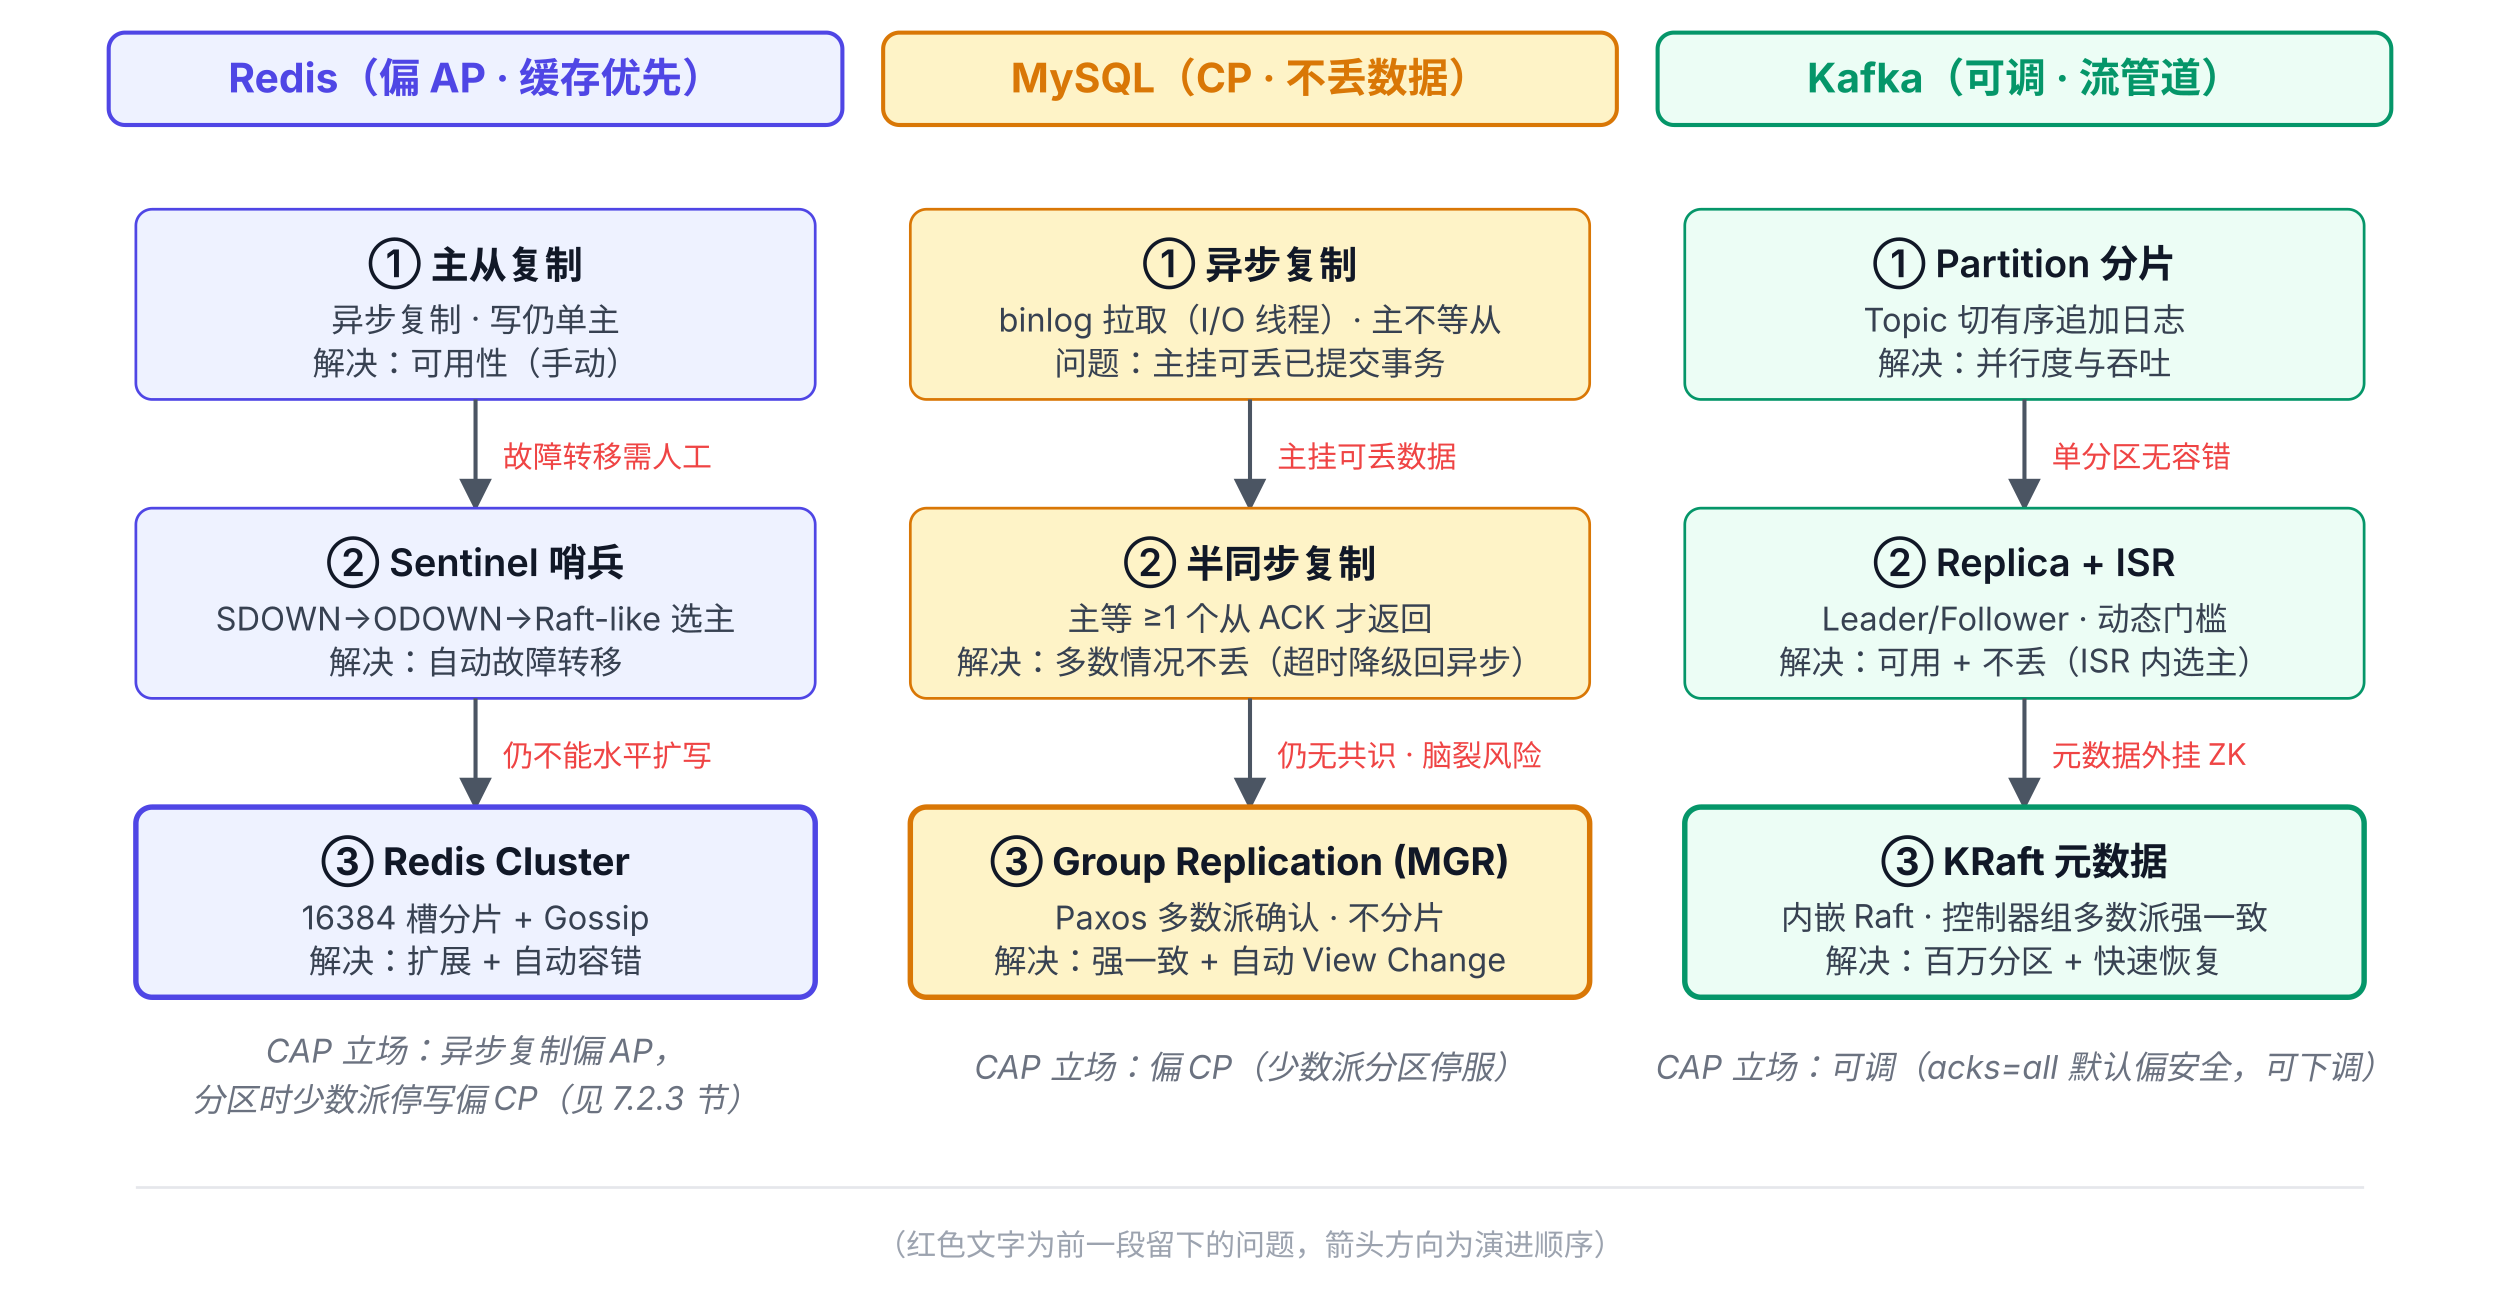
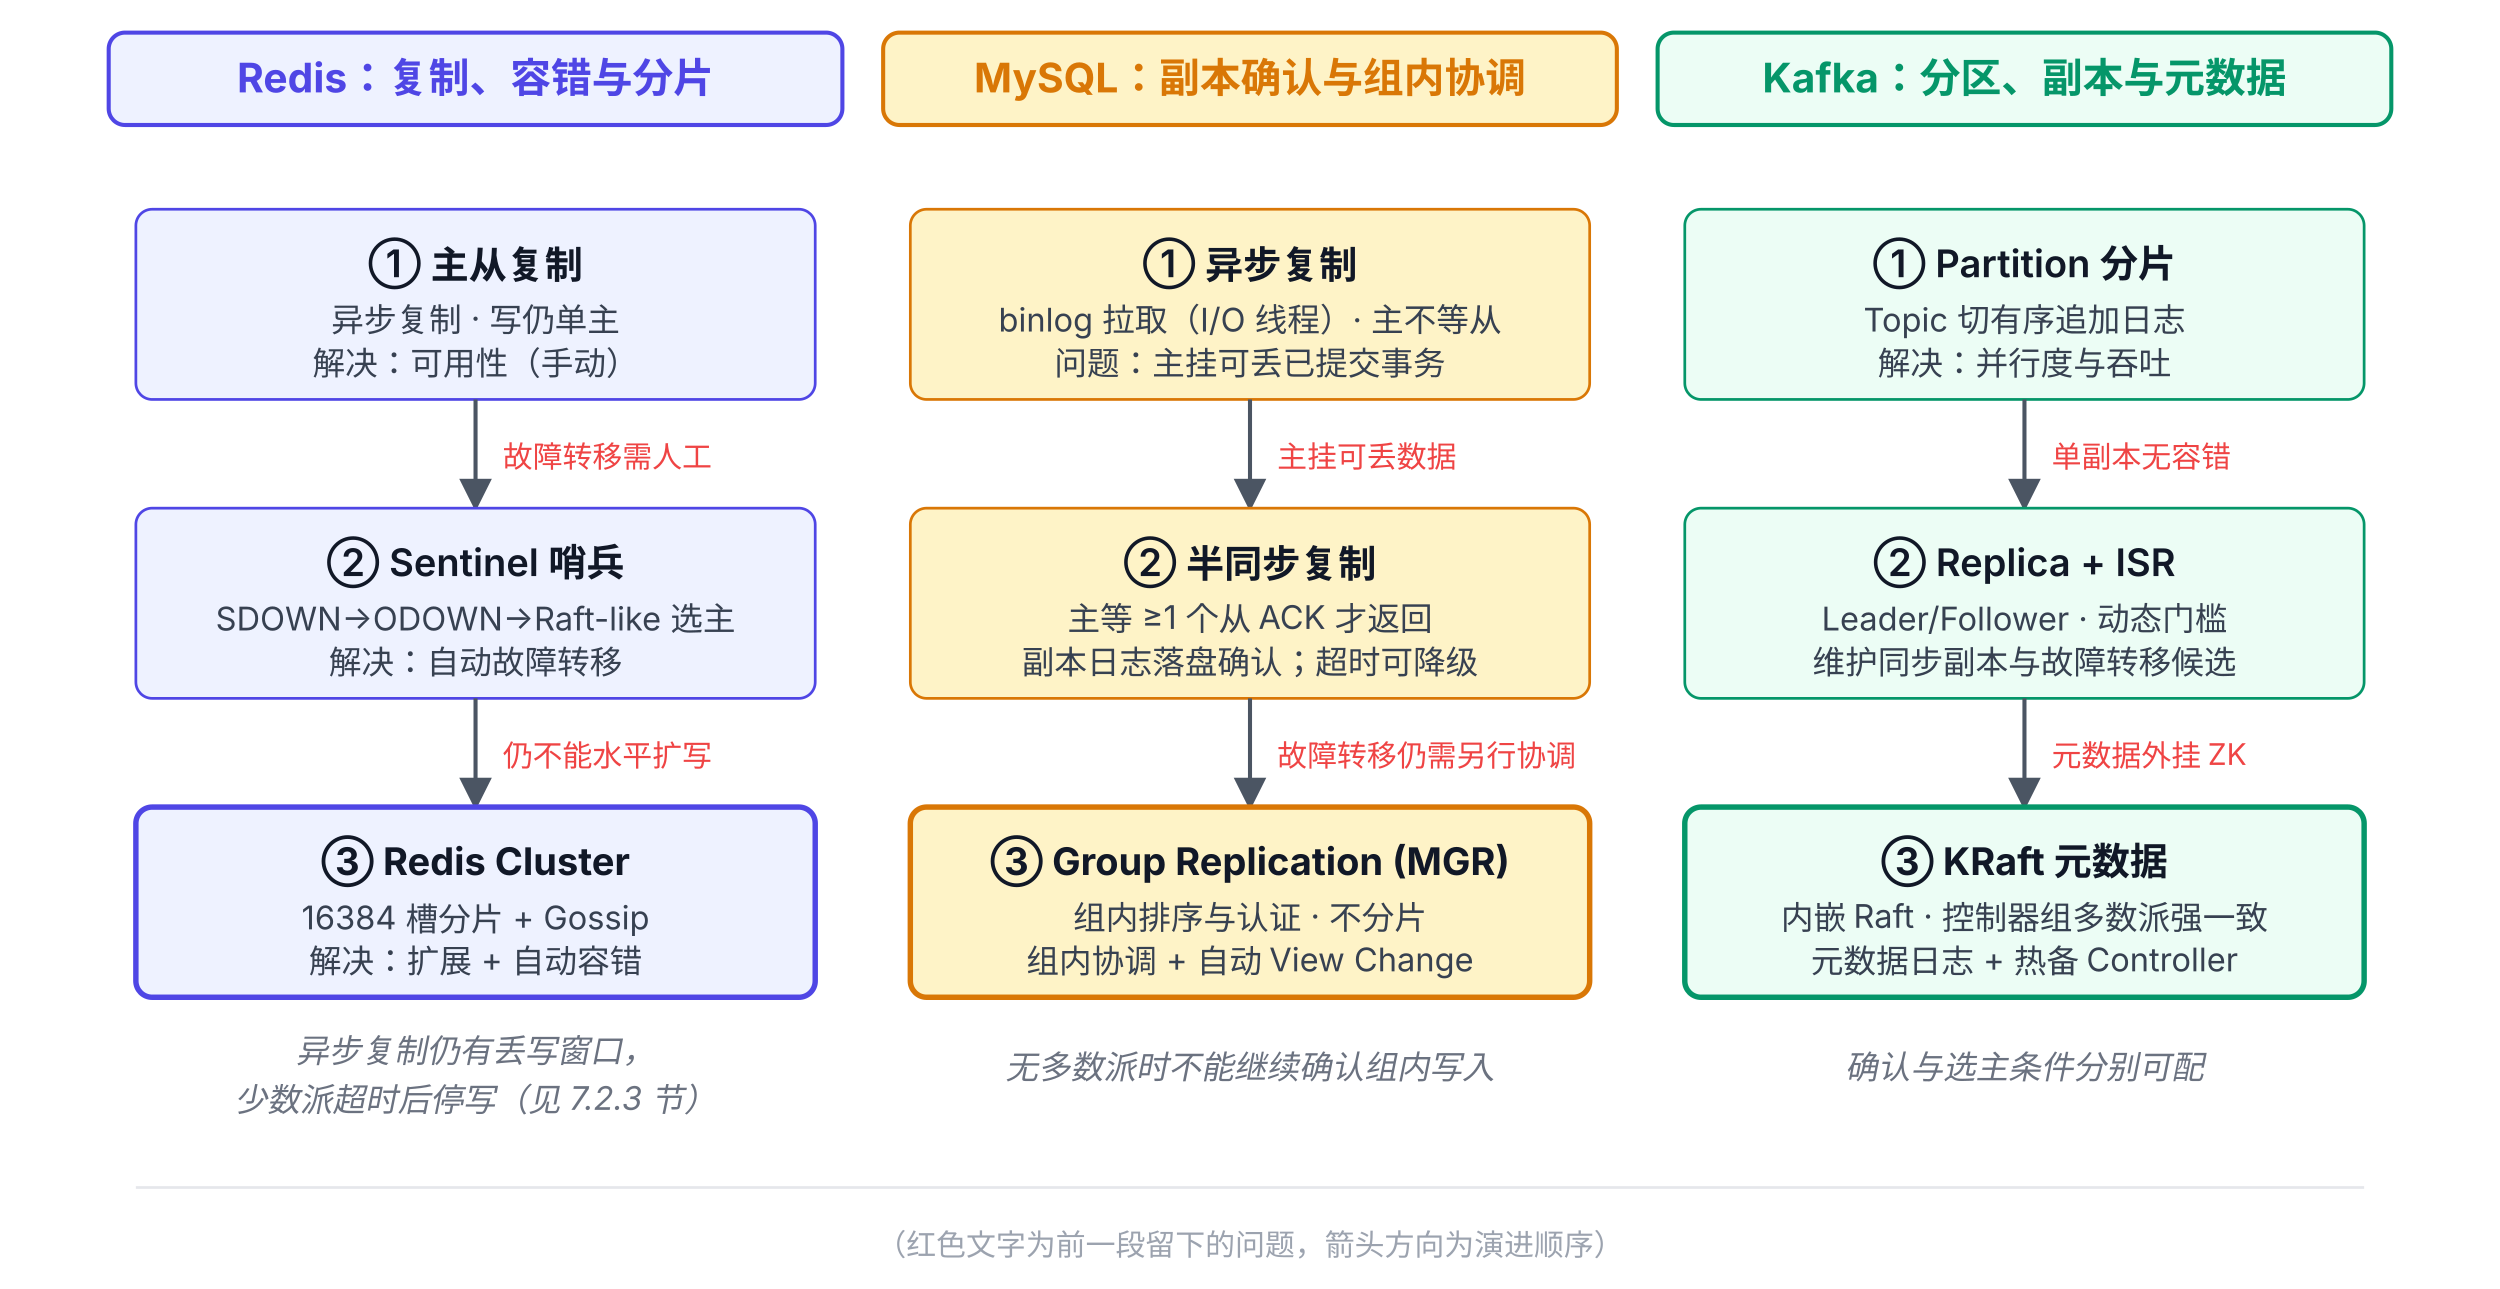
<svg xmlns="http://www.w3.org/2000/svg" viewBox="0 58 920 474" font-family="system-ui, -apple-system, 'PingFang SC', 'Microsoft YaHei', sans-serif">
  <defs>
    <marker id="arrow-gray" viewBox="0 0 10 10" refX="9" refY="5" markerWidth="8" markerHeight="8" orient="auto-start-reverse">
      <path d="M0,0 L10,5 L0,10 z" fill="#4B5563" />
    </marker>
  </defs>
  <rect x="40" y="70" width="270" height="34" rx="6" fill="#EEF2FF" stroke="#4F46E5" stroke-width="1.5" />
-   <text x="175" y="92" text-anchor="middle" font-size="15" font-weight="700" fill="#4F46E5">Redis（偏 AP · 缓存优先）</text>
+   <text x="175" y="92" text-anchor="middle" font-size="15" font-weight="700" fill="#4F46E5">Redis：复制、容错与分片</text>
  <rect x="325" y="70" width="270" height="34" rx="6" fill="#FEF3C7" stroke="#D97706" stroke-width="1.5" />
-   <text x="460" y="92" text-anchor="middle" font-size="15" font-weight="700" fill="#D97706">MySQL（CP · 不丢数据）</text>
+   <text x="460" y="92" text-anchor="middle" font-size="15" font-weight="700" fill="#D97706">MySQL：副本确认与组内协调</text>
  <rect x="610" y="70" width="270" height="34" rx="6" fill="#ECFDF5" stroke="#059669" stroke-width="1.5" />
-   <text x="745" y="92" text-anchor="middle" font-size="15" font-weight="700" fill="#059669">Kafka（可调 · 流管道）</text>
+   <text x="745" y="92" text-anchor="middle" font-size="15" font-weight="700" fill="#059669">Kafka：分区、副本与元数据</text>
  <rect x="50" y="135" width="250" height="70" rx="6" fill="#EEF2FF" stroke="#4F46E5" />
  <text x="175" y="160" text-anchor="middle" font-size="14" font-weight="600" fill="#111827">① 主从复制</text>
  <text x="175" y="180" text-anchor="middle" font-size="12" fill="#374151">异步复制 · 写仍单主</text>
  <text x="175" y="196" text-anchor="middle" font-size="12" fill="#374151">解决：可用性（手动）</text>
  <line x1="175" y1="205" x2="175" y2="245" stroke="#4B5563" stroke-width="1.5" marker-end="url(#arrow-gray)" />
  <text x="185" y="230" font-size="11" fill="#EF4444">故障转移需人工</text>
  <rect x="50" y="245" width="250" height="70" rx="6" fill="#EEF2FF" stroke="#4F46E5" />
  <text x="175" y="270" text-anchor="middle" font-size="14" font-weight="600" fill="#111827">② Sentinel 哨兵</text>
  <text x="175" y="290" text-anchor="middle" font-size="12" fill="#374151">SDOWN→ODOWN→Raft-like 选主</text>
  <text x="175" y="306" text-anchor="middle" font-size="12" fill="#374151">解决：自动故障转移</text>
  <line x1="175" y1="315" x2="175" y2="355" stroke="#4B5563" stroke-width="1.5" marker-end="url(#arrow-gray)" />
  <text x="185" y="340" font-size="11" fill="#EF4444">仍不能水平扩写</text>
  <rect x="50" y="355" width="250" height="70" rx="6" fill="#EEF2FF" stroke="#4F46E5" stroke-width="2" />
  <text x="175" y="380" text-anchor="middle" font-size="14" font-weight="700" fill="#111827">③ Redis Cluster</text>
  <text x="175" y="400" text-anchor="middle" font-size="12" fill="#374151">16384 槽分片 + Gossip</text>
  <text x="175" y="416" text-anchor="middle" font-size="12" fill="#374151">解决：扩展 + 自动容错</text>
-   <text x="175" y="449" text-anchor="middle" font-size="12" font-style="italic" fill="#6B7280">CAP 立场：异步复制偏 AP，</text>
-   <text x="175" y="467" text-anchor="middle" font-size="12" font-style="italic" fill="#6B7280">分区时少数派停写偏 CP（见 7.2.3 节）</text>
+   <text x="175" y="449" text-anchor="middle" font-size="12" font-style="italic" fill="#6B7280">异步复制仍有丢写窗口，</text>
+   <text x="175" y="467" text-anchor="middle" font-size="12" font-style="italic" fill="#6B7280">少数派超时后停写（见 7.2.3 节）</text>
  <rect x="335" y="135" width="250" height="70" rx="6" fill="#FEF3C7" stroke="#D97706" />
  <text x="460" y="160" text-anchor="middle" font-size="14" font-weight="600" fill="#111827">① 异步复制</text>
  <text x="460" y="180" text-anchor="middle" font-size="12" fill="#374151">binlog 拉取（I/O 线程）· 主不等从</text>
  <text x="460" y="196" text-anchor="middle" font-size="12" fill="#374151">问题：主挂可丢已提交事务</text>
  <line x1="460" y1="205" x2="460" y2="245" stroke="#4B5563" stroke-width="1.5" marker-end="url(#arrow-gray)" />
  <text x="470" y="230" font-size="11" fill="#EF4444">主挂可丢数据</text>
  <rect x="335" y="245" width="250" height="70" rx="6" fill="#FEF3C7" stroke="#D97706" />
  <text x="460" y="270" text-anchor="middle" font-size="14" font-weight="600" fill="#111827">② 半同步复制</text>
  <text x="460" y="290" text-anchor="middle" font-size="12" fill="#374151">主等 ≥1 个从 ACK 才返回</text>
-   <text x="460" y="306" text-anchor="middle" font-size="12" fill="#374151">解决：多数情况不丢（超时降级回异步）</text>
+   <text x="460" y="306" text-anchor="middle" font-size="12" fill="#374151">副本日志落盘确认；超时可降级</text>
  <line x1="460" y1="315" x2="460" y2="355" stroke="#4B5563" stroke-width="1.5" marker-end="url(#arrow-gray)" />
-   <text x="470" y="340" font-size="11" fill="#EF4444">仍无共识 · 脑裂风险</text>
+   <text x="470" y="340" font-size="11" fill="#EF4444">故障转移仍需另行协调</text>
  <rect x="335" y="355" width="250" height="70" rx="6" fill="#FEF3C7" stroke="#D97706" stroke-width="2" />
  <text x="460" y="380" text-anchor="middle" font-size="14" font-weight="700" fill="#111827">③ Group Replication (MGR)</text>
-   <text x="460" y="400" text-anchor="middle" font-size="12" fill="#374151">Paxos 多数派确认 · 不分片</text>
-   <text x="460" y="416" text-anchor="middle" font-size="12" fill="#374151">解决：强一致 + 自动 View Change</text>
-   <text x="460" y="455" text-anchor="middle" font-size="12" font-style="italic" fill="#6B7280">CAP 立场：偏 CP（少数派分区停服）</text>
+   <text x="460" y="400" text-anchor="middle" font-size="12" fill="#374151">组内排序与认证 · 不分片</text>
+   <text x="460" y="416" text-anchor="middle" font-size="12" fill="#374151">组内协调 + 自动 View Change</text>
+   <text x="460" y="455" text-anchor="middle" font-size="12" font-style="italic" fill="#6B7280">无多数派时不能继续确认组内写入</text>
  <rect x="620" y="135" width="250" height="70" rx="6" fill="#ECFDF5" stroke="#059669" />
  <text x="745" y="160" text-anchor="middle" font-size="14" font-weight="600" fill="#111827">① Partition 分片</text>
  <text x="745" y="180" text-anchor="middle" font-size="12" fill="#374151">Topic 切有序追加日志</text>
  <text x="745" y="196" text-anchor="middle" font-size="12" fill="#374151">解决：并行度与吞吐</text>
  <line x1="745" y1="205" x2="745" y2="245" stroke="#4B5563" stroke-width="1.5" marker-end="url(#arrow-gray)" />
-   <text x="755" y="230" font-size="11" fill="#EF4444">单分区无容错</text>
+   <text x="755" y="230" font-size="11" fill="#EF4444">单副本无容错</text>
  <rect x="620" y="245" width="250" height="70" rx="6" fill="#ECFDF5" stroke="#059669" />
  <text x="745" y="270" text-anchor="middle" font-size="14" font-weight="600" fill="#111827">② Replica + ISR</text>
  <text x="745" y="290" text-anchor="middle" font-size="12" fill="#374151">Leader/Follower · 动态门槛</text>
-   <text x="745" y="306" text-anchor="middle" font-size="12" fill="#374151">解决：可用 + 不丢（ISR 内选主）</text>
+   <text x="745" y="306" text-anchor="middle" font-size="12" fill="#374151">维护同步副本与故障转移候选</text>
  <line x1="745" y1="315" x2="745" y2="355" stroke="#4B5563" stroke-width="1.5" marker-end="url(#arrow-gray)" />
  <text x="755" y="340" font-size="11" fill="#EF4444">元数据外挂 ZK</text>
  <rect x="620" y="355" width="250" height="70" rx="6" fill="#ECFDF5" stroke="#059669" stroke-width="2" />
  <text x="745" y="380" text-anchor="middle" font-size="14" font-weight="700" fill="#111827">③ KRaft 元数据</text>
  <text x="745" y="400" text-anchor="middle" font-size="12" fill="#374151">内嵌 Raft · 控制器组多数派强一致</text>
-   <text x="745" y="416" text-anchor="middle" font-size="12" fill="#374151">解决：百万分区 + 快速恢复</text>
-   <text x="745" y="455" text-anchor="middle" font-size="12" font-style="italic" fill="#6B7280">CAP 立场：可调（acks=all 默认偏安全，可下调）</text>
+   <text x="745" y="416" text-anchor="middle" font-size="12" fill="#374151">元数据日志 + 热备 Controller</text>
+   <text x="745" y="455" text-anchor="middle" font-size="12" font-style="italic" fill="#6B7280">确认与选主条件分别可配</text>
  <line x1="50" y1="495" x2="870" y2="495" stroke="#E5E7EB" stroke-width="1" />
  <text x="460" y="520" text-anchor="middle" font-size="11" fill="#9CA3AF">（红色文字为前一段留下的问题，箭头方向为演进顺序）</text>
</svg>
